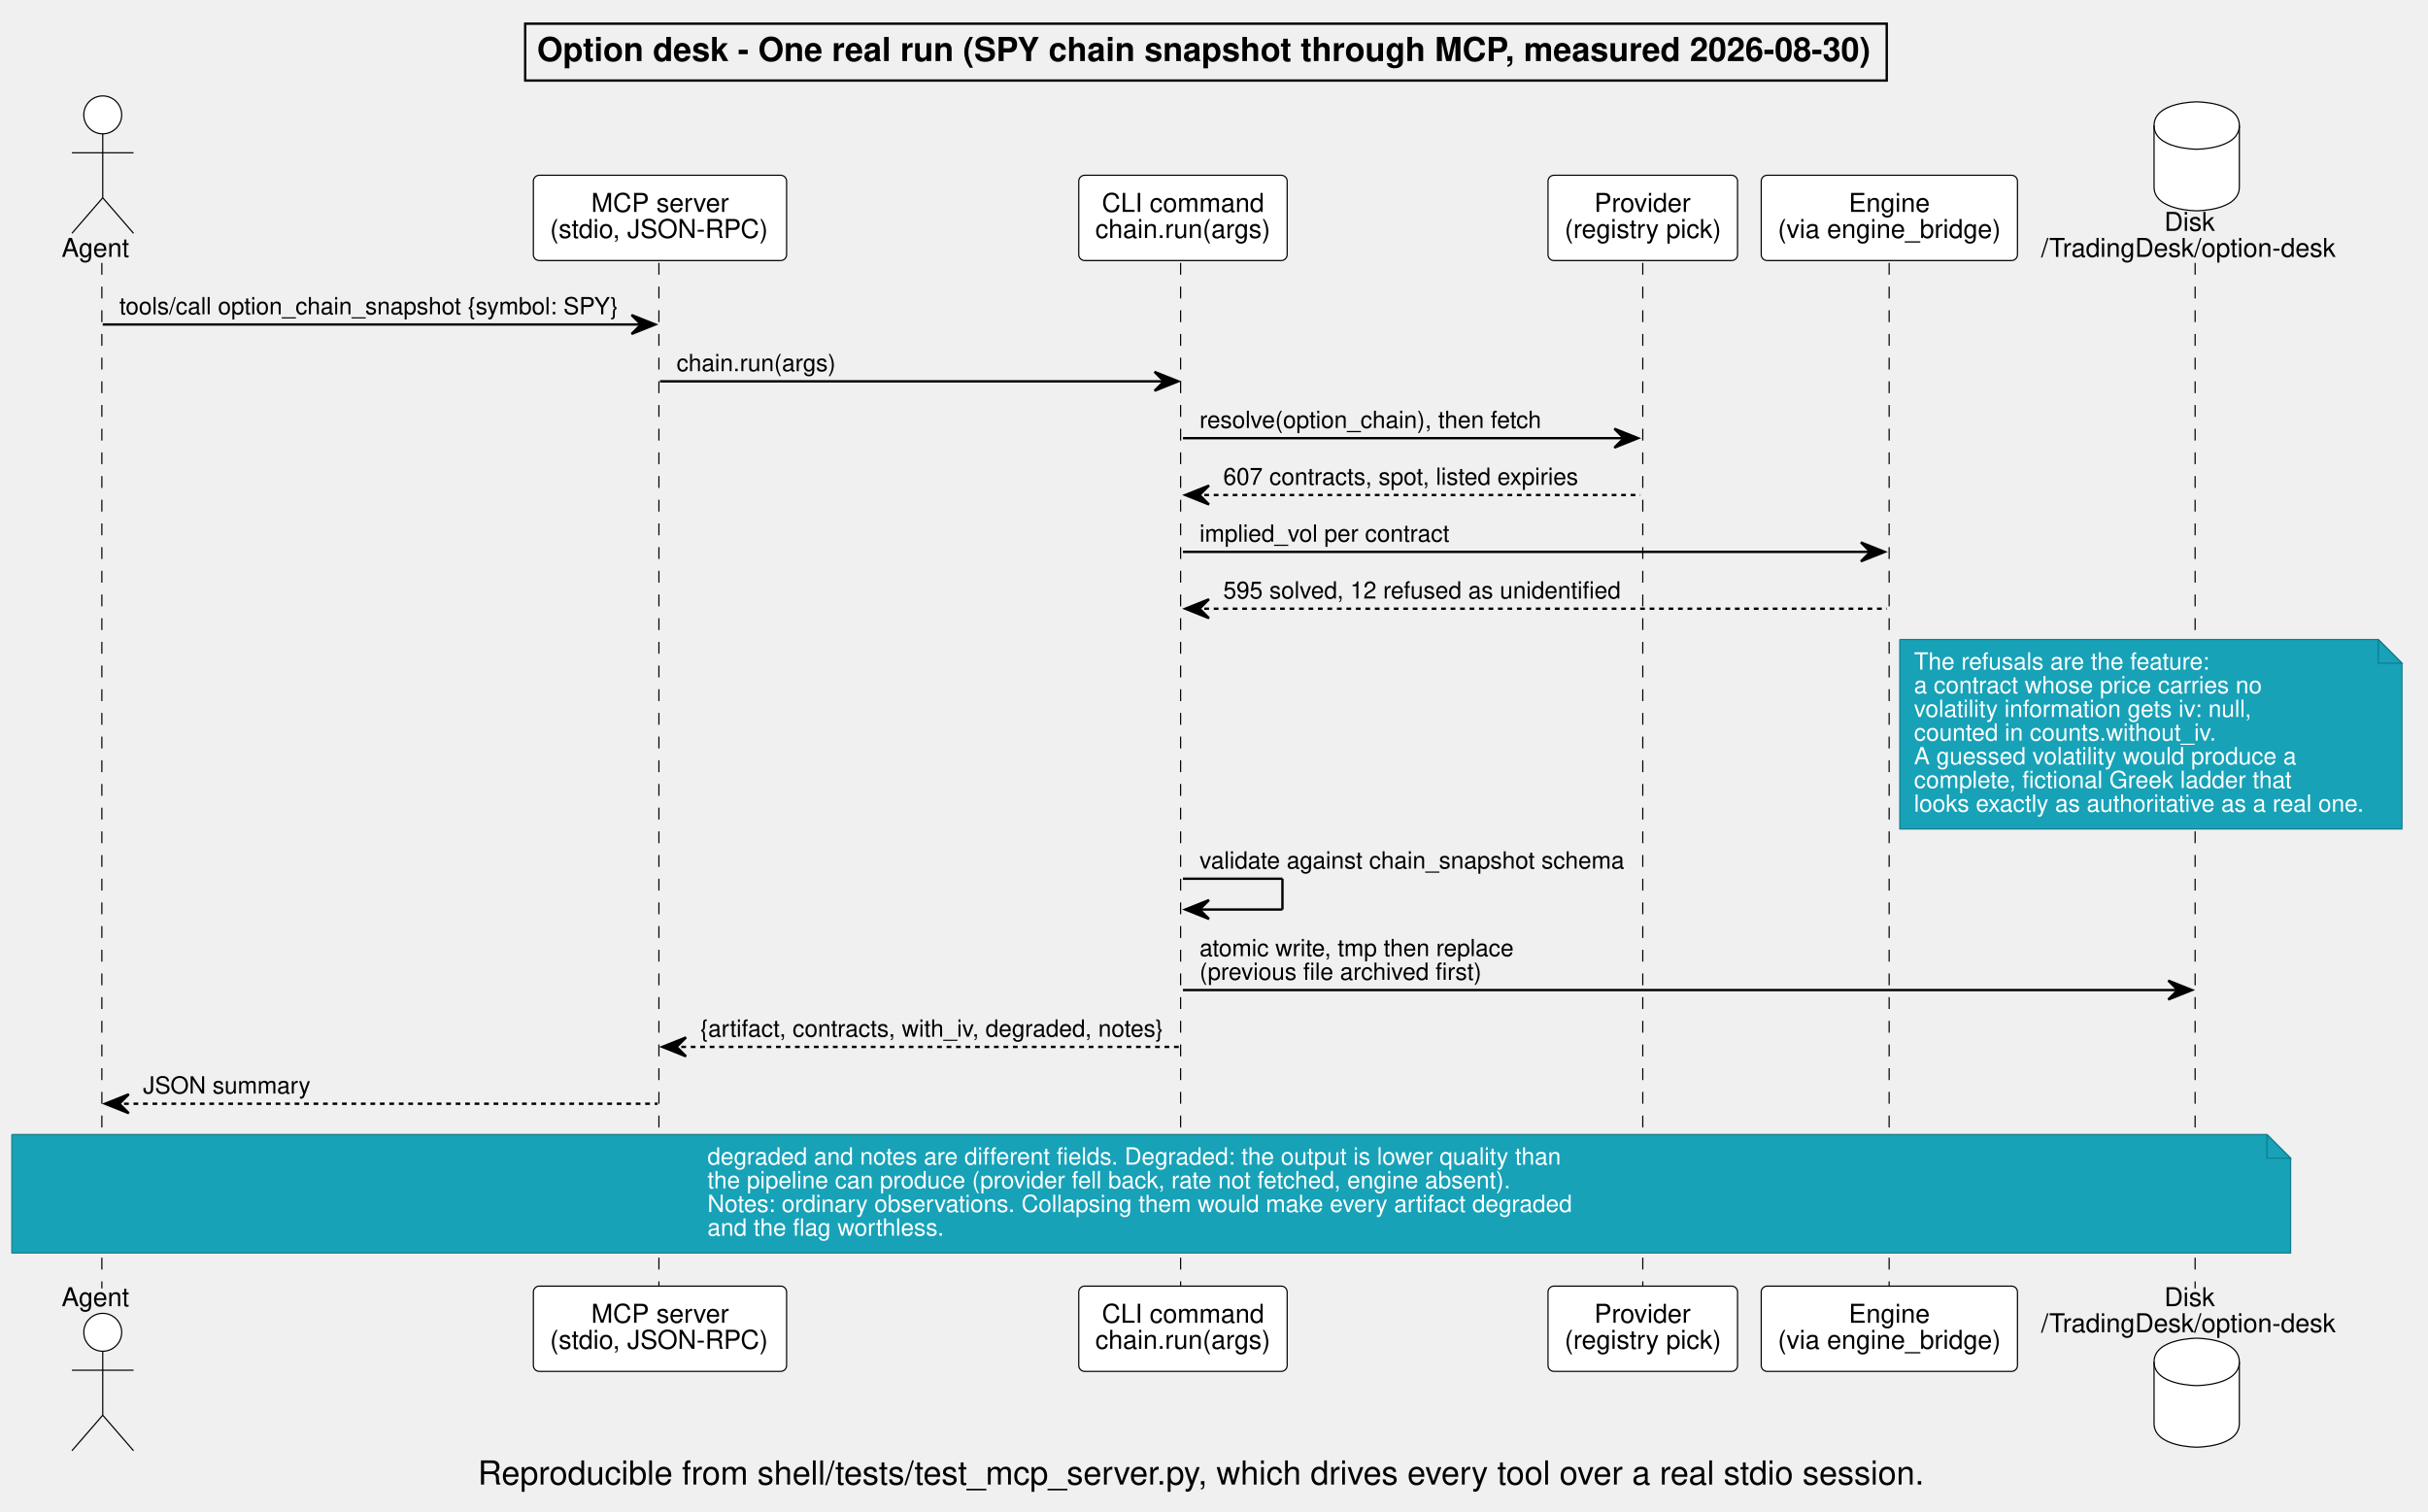
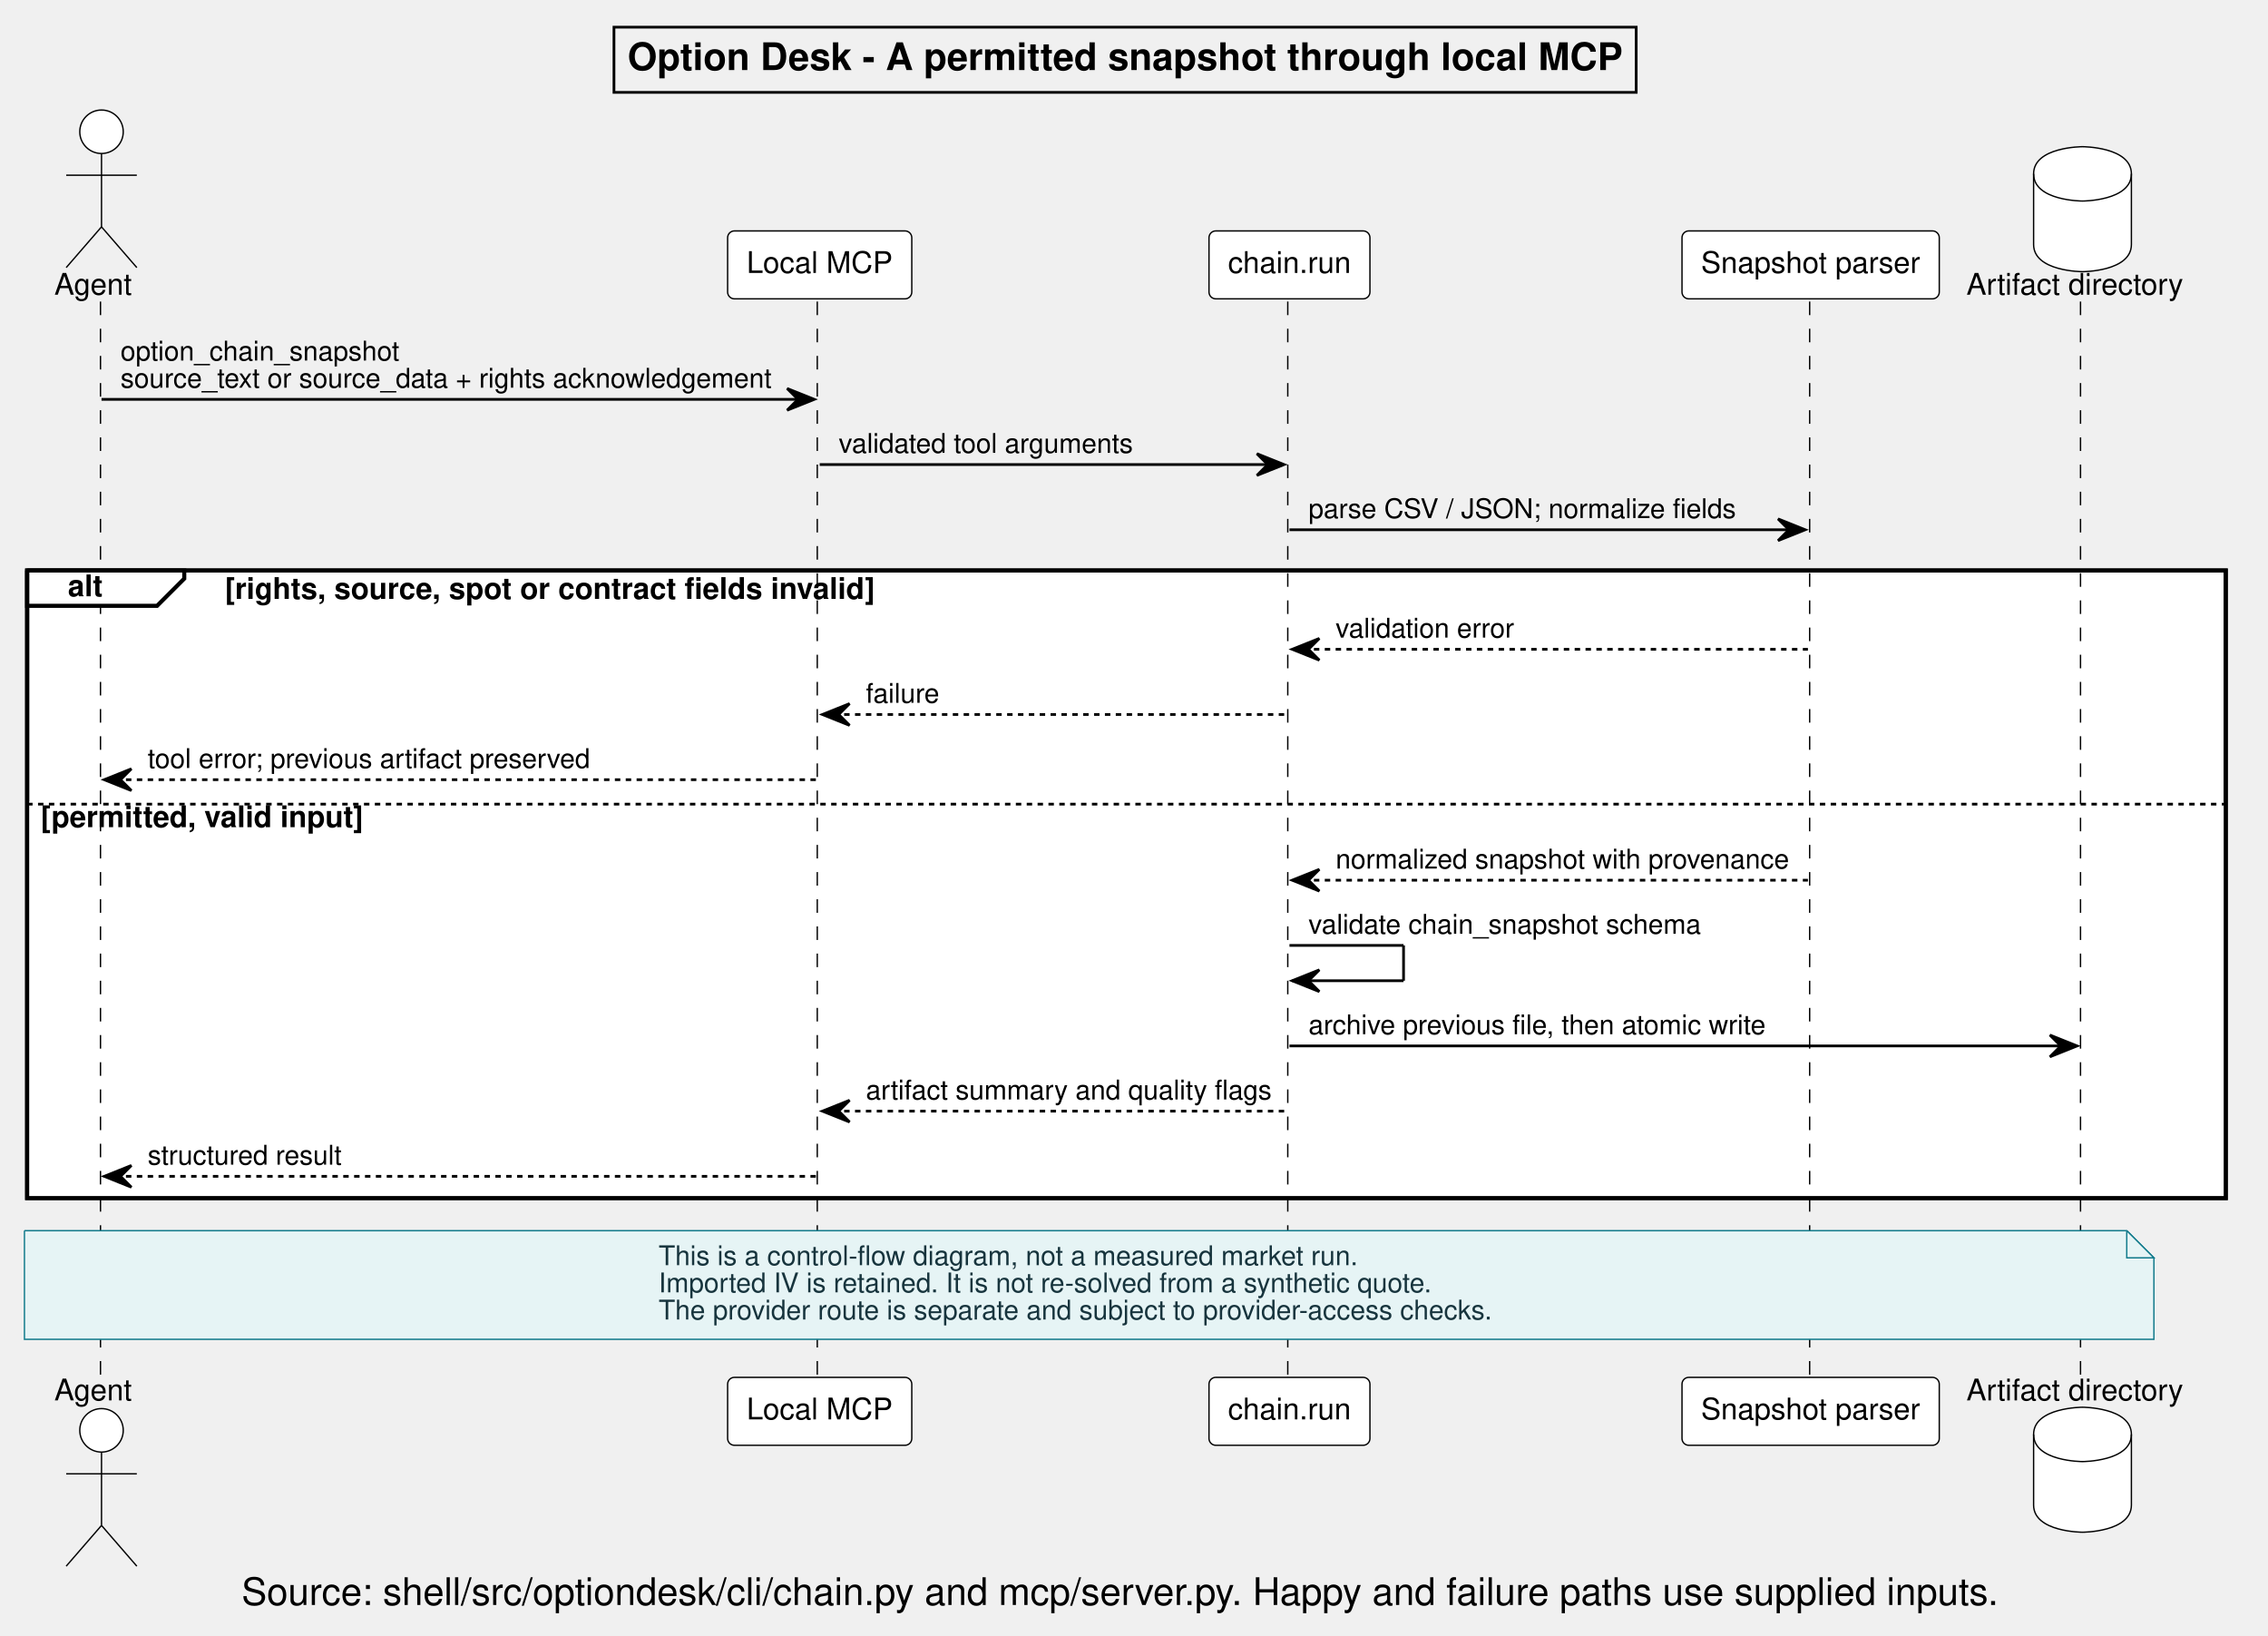
- <svg xmlns="http://www.w3.org/2000/svg" contentStyleType="text/css" data-diagram-type="SEQUENCE" height="638px" preserveAspectRatio="none" style="width:1025px;height:638px;background:#FFFFFF;" version="1.1" viewBox="0 0 1025 638" width="1025px" zoomAndPan="magnify">
+ <svg xmlns="http://www.w3.org/2000/svg" contentStyleType="text/css" data-diagram-type="SEQUENCE" height="602px" preserveAspectRatio="none" style="width:835px;height:602px;background:#FFFFFF;" version="1.1" viewBox="0 0 835 602" width="835px" zoomAndPan="magnify">
  <defs />
  <g>
    <g class="title" data-source-line="2">
-       <rect fill="none" height="24" style="stroke:#000000;stroke-width:1;" width="574.792" x="221.712" y="10" />
-       <text fill="#000000" font-family="Helvetica" font-size="14" font-weight="700" lengthAdjust="spacing" textLength="564.792" x="226.712" y="25.78">Option desk - One real run (SPY chain snapshot through MCP, measured 2026-08-30)</text>
+       <rect fill="none" height="24" style="stroke:#000000;stroke-width:1;" width="376.352" x="226.043" y="10" />
+       <text fill="#000000" font-family="Helvetica" font-size="14" font-weight="700" lengthAdjust="spacing" textLength="366.352" x="231.043" y="25.78">Option Desk - A permitted snapshot through local MCP</text>
    </g>
+     <rect fill="#FFFFFF" height="231" style="stroke:#000000;stroke-width:1.5;" width="809.438" x="10" y="210" />
+     <rect fill="#FFFFFF" height="146" style="stroke:none;stroke-width:1;" width="809.438" x="10" y="295" />
    <g class="participant-lifeline" data-entity-uid="part1" data-qualified-name="A" data-source-line="4" id="part1-lifeline">
      <g>
-         <rect fill="#000000" fill-opacity="0" height="433" width="8" x="39.373" y="111" />
-         <line style="stroke:#000000;stroke-width:0.5;stroke-dasharray:5,5;" x1="43" x2="43" y1="111" y2="544" />
+         <rect fill="#000000" fill-opacity="0" height="397" width="8" x="33.373" y="111" />
+         <line style="stroke:#000000;stroke-width:0.5;stroke-dasharray:5,5;" x1="37" x2="37" y1="111" y2="508" />
      </g>
    </g>
    <g class="participant-lifeline" data-entity-uid="part2" data-qualified-name="M" data-source-line="5" id="part2-lifeline">
      <g>
-         <rect fill="#000000" fill-opacity="0" height="433" width="8" x="274.618" y="111" />
-         <line style="stroke:#000000;stroke-width:0.5;stroke-dasharray:5,5;" x1="278.169" x2="278.169" y1="111" y2="544" />
+         <rect fill="#000000" fill-opacity="0" height="397" width="8" x="297.788" y="111" />
+         <line style="stroke:#000000;stroke-width:0.5;stroke-dasharray:5,5;" x1="300.89" x2="300.89" y1="111" y2="508" />
      </g>
    </g>
    <g class="participant-lifeline" data-entity-uid="part3" data-qualified-name="C" data-source-line="6" id="part3-lifeline">
      <g>
-         <rect fill="#000000" fill-opacity="0" height="433" width="8" x="495.396" y="111" />
-         <line style="stroke:#000000;stroke-width:0.5;stroke-dasharray:5,5;" x1="498.408" x2="498.408" y1="111" y2="544" />
+         <rect fill="#000000" fill-opacity="0" height="397" width="8" x="470.738" y="111" />
+         <line style="stroke:#000000;stroke-width:0.5;stroke-dasharray:5,5;" x1="474.113" x2="474.113" y1="111" y2="508" />
      </g>
    </g>
    <g class="participant-lifeline" data-entity-uid="part4" data-qualified-name="P" data-source-line="7" id="part4-lifeline">
      <g>
-         <rect fill="#000000" fill-opacity="0" height="433" width="8" x="689.513" y="111" />
-         <line style="stroke:#000000;stroke-width:0.5;stroke-dasharray:5,5;" x1="693.51" x2="693.51" y1="111" y2="544" />
+         <rect fill="#000000" fill-opacity="0" height="397" width="8" x="662.614" y="111" />
+         <line style="stroke:#000000;stroke-width:0.5;stroke-dasharray:5,5;" x1="666.256" x2="666.256" y1="111" y2="508" />
      </g>
    </g>
-     <g class="participant-lifeline" data-entity-uid="part5" data-qualified-name="E" data-source-line="8" id="part5-lifeline">
+     <g class="participant-lifeline" data-entity-uid="part5" data-qualified-name="D" data-source-line="8" id="part5-lifeline">
      <g>
-         <rect fill="#000000" fill-opacity="0" height="433" width="8" x="793.601" y="111" />
-         <line style="stroke:#000000;stroke-width:0.5;stroke-dasharray:5,5;" x1="797.515" x2="797.515" y1="111" y2="544" />
-       </g>
-     </g>
-     <g class="participant-lifeline" data-entity-uid="part6" data-qualified-name="D" data-source-line="9" id="part6-lifeline">
-       <g>
-         <rect fill="#000000" fill-opacity="0" height="433" width="8" x="923.357" y="111" />
-         <line style="stroke:#000000;stroke-width:0.5;stroke-dasharray:5,5;" x1="926.687" x2="926.687" y1="111" y2="544" />
+         <rect fill="#000000" fill-opacity="0" height="397" width="8" x="762.705" y="111" />
+         <line style="stroke:#000000;stroke-width:0.5;stroke-dasharray:5,5;" x1="765.973" x2="765.973" y1="111" y2="508" />
      </g>
    </g>
    <g class="participant participant-head" data-entity-uid="part1" data-qualified-name="A" data-source-line="4" id="part1-head">
-       <text fill="#000000" font-family="Helvetica" font-size="11" lengthAdjust="spacing" textLength="28.746" x="26" y="108.47">Agent</text>
-       <ellipse cx="43.373" cy="48.5" fill="#FFFFFF" rx="8" ry="8" style="stroke:#000000;stroke-width:0.5;" />
-       <path d="M43.373,56.5 L43.373,83.5 M30.373,64.5 L56.373,64.5 M43.373,83.5 L30.373,98.5 M43.373,83.5 L56.373,98.5" fill="none" style="stroke:#000000;stroke-width:0.5;" />
+       <text fill="#000000" font-family="Helvetica" font-size="11" lengthAdjust="spacing" textLength="28.746" x="20" y="108.47">Agent</text>
+       <ellipse cx="37.373" cy="48.5" fill="#FFFFFF" rx="8" ry="8" style="stroke:#000000;stroke-width:0.5;" />
+       <path d="M37.373,56.5 L37.373,83.5 M24.373,64.5 L50.373,64.5 M37.373,83.5 L24.373,98.5 M37.373,83.5 L50.373,98.5" fill="none" style="stroke:#000000;stroke-width:0.5;" />
    </g>
    <g class="participant participant-tail" data-entity-uid="part1" data-qualified-name="A" data-source-line="4" id="part1-tail">
-       <text fill="#000000" font-family="Helvetica" font-size="11" lengthAdjust="spacing" textLength="28.746" x="26" y="551.47">Agent</text>
-       <ellipse cx="43.373" cy="562.5" fill="#FFFFFF" rx="8" ry="8" style="stroke:#000000;stroke-width:0.5;" />
-       <path d="M43.373,570.5 L43.373,597.5 M30.373,578.5 L56.373,578.5 M43.373,597.5 L30.373,612.5 M43.373,597.5 L56.373,612.5" fill="none" style="stroke:#000000;stroke-width:0.5;" />
+       <text fill="#000000" font-family="Helvetica" font-size="11" lengthAdjust="spacing" textLength="28.746" x="20" y="515.47">Agent</text>
+       <ellipse cx="37.373" cy="526.5" fill="#FFFFFF" rx="8" ry="8" style="stroke:#000000;stroke-width:0.5;" />
+       <path d="M37.373,534.5 L37.373,561.5 M24.373,542.5 L50.373,542.5 M37.373,561.5 L24.373,576.5 M37.373,561.5 L50.373,576.5" fill="none" style="stroke:#000000;stroke-width:0.5;" />
    </g>
    <g class="participant participant-head" data-entity-uid="part2" data-qualified-name="M" data-source-line="5" id="part2-head">
-       <rect fill="#FFFFFF" height="36" rx="2.5" ry="2.5" style="stroke:#000000;stroke-width:0.5;" width="106.898" x="225.169" y="74" />
-       <text fill="#000000" font-family="Helvetica" font-size="11" lengthAdjust="spacing" textLength="58.062" x="249.587" y="89.47">MCP server</text>
-       <text fill="#000000" font-family="Helvetica" font-size="11" lengthAdjust="spacing" textLength="92.898" x="232.169" y="100.47">(stdio, JSON-RPC)</text>
+       <rect fill="#FFFFFF" height="25" rx="2.5" ry="2.5" style="stroke:#000000;stroke-width:0.5;" width="67.797" x="267.89" y="85" />
+       <text fill="#000000" font-family="Helvetica" font-size="11" lengthAdjust="spacing" textLength="53.797" x="274.89" y="100.47">Local MCP</text>
    </g>
    <g class="participant participant-tail" data-entity-uid="part2" data-qualified-name="M" data-source-line="5" id="part2-tail">
-       <rect fill="#FFFFFF" height="36" rx="2.5" ry="2.5" style="stroke:#000000;stroke-width:0.5;" width="106.898" x="225.169" y="543" />
-       <text fill="#000000" font-family="Helvetica" font-size="11" lengthAdjust="spacing" textLength="58.062" x="249.587" y="558.47">MCP server</text>
-       <text fill="#000000" font-family="Helvetica" font-size="11" lengthAdjust="spacing" textLength="92.898" x="232.169" y="569.47">(stdio, JSON-RPC)</text>
+       <rect fill="#FFFFFF" height="25" rx="2.5" ry="2.5" style="stroke:#000000;stroke-width:0.5;" width="67.797" x="267.89" y="507" />
+       <text fill="#000000" font-family="Helvetica" font-size="11" lengthAdjust="spacing" textLength="53.797" x="274.89" y="522.47">Local MCP</text>
    </g>
    <g class="participant participant-head" data-entity-uid="part3" data-qualified-name="C" data-source-line="6" id="part3-head">
-       <rect fill="#FFFFFF" height="36" rx="2.5" ry="2.5" style="stroke:#000000;stroke-width:0.5;" width="87.976" x="455.408" y="74" />
-       <text fill="#000000" font-family="Helvetica" font-size="11" lengthAdjust="spacing" textLength="68.471" x="465.16" y="89.47">CLI command</text>
-       <text fill="#000000" font-family="Helvetica" font-size="11" lengthAdjust="spacing" textLength="73.976" x="462.408" y="100.47">chain.run(args)</text>
+       <rect fill="#FFFFFF" height="25" rx="2.5" ry="2.5" style="stroke:#000000;stroke-width:0.5;" width="59.252" x="445.113" y="85" />
+       <text fill="#000000" font-family="Helvetica" font-size="11" lengthAdjust="spacing" textLength="45.252" x="452.113" y="100.47">chain.run</text>
    </g>
    <g class="participant participant-tail" data-entity-uid="part3" data-qualified-name="C" data-source-line="6" id="part3-tail">
-       <rect fill="#FFFFFF" height="36" rx="2.5" ry="2.5" style="stroke:#000000;stroke-width:0.5;" width="87.976" x="455.408" y="543" />
-       <text fill="#000000" font-family="Helvetica" font-size="11" lengthAdjust="spacing" textLength="68.471" x="465.16" y="558.47">CLI command</text>
-       <text fill="#000000" font-family="Helvetica" font-size="11" lengthAdjust="spacing" textLength="73.976" x="462.408" y="569.47">chain.run(args)</text>
+       <rect fill="#FFFFFF" height="25" rx="2.5" ry="2.5" style="stroke:#000000;stroke-width:0.5;" width="59.252" x="445.113" y="507" />
+       <text fill="#000000" font-family="Helvetica" font-size="11" lengthAdjust="spacing" textLength="45.252" x="452.113" y="522.47">chain.run</text>
    </g>
    <g class="participant participant-head" data-entity-uid="part4" data-qualified-name="P" data-source-line="7" id="part4-head">
-       <rect fill="#FFFFFF" height="36" rx="2.5" ry="2.5" style="stroke:#000000;stroke-width:0.5;" width="80.005" x="653.51" y="74" />
-       <text fill="#000000" font-family="Helvetica" font-size="11" lengthAdjust="spacing" textLength="40.96" x="673.033" y="89.47">Provider</text>
-       <text fill="#000000" font-family="Helvetica" font-size="11" lengthAdjust="spacing" textLength="66.005" x="660.51" y="100.47">(registry pick)</text>
+       <rect fill="#FFFFFF" height="25" rx="2.5" ry="2.5" style="stroke:#000000;stroke-width:0.5;" width="94.717" x="619.256" y="85" />
+       <text fill="#000000" font-family="Helvetica" font-size="11" lengthAdjust="spacing" textLength="80.717" x="626.256" y="100.47">Snapshot parser</text>
    </g>
    <g class="participant participant-tail" data-entity-uid="part4" data-qualified-name="P" data-source-line="7" id="part4-tail">
-       <rect fill="#FFFFFF" height="36" rx="2.5" ry="2.5" style="stroke:#000000;stroke-width:0.5;" width="80.005" x="653.51" y="543" />
-       <text fill="#000000" font-family="Helvetica" font-size="11" lengthAdjust="spacing" textLength="40.96" x="673.033" y="558.47">Provider</text>
-       <text fill="#000000" font-family="Helvetica" font-size="11" lengthAdjust="spacing" textLength="66.005" x="660.51" y="569.47">(registry pick)</text>
+       <rect fill="#FFFFFF" height="25" rx="2.5" ry="2.5" style="stroke:#000000;stroke-width:0.5;" width="94.717" x="619.256" y="507" />
+       <text fill="#000000" font-family="Helvetica" font-size="11" lengthAdjust="spacing" textLength="80.717" x="626.256" y="522.47">Snapshot parser</text>
    </g>
-     <g class="participant participant-head" data-entity-uid="part5" data-qualified-name="E" data-source-line="8" id="part5-head">
-       <rect fill="#FFFFFF" height="36" rx="2.5" ry="2.5" style="stroke:#000000;stroke-width:0.5;" width="108.171" x="743.515" y="74" />
-       <text fill="#000000" font-family="Helvetica" font-size="11" lengthAdjust="spacing" textLength="34.252" x="780.475" y="89.47">Engine</text>
-       <text fill="#000000" font-family="Helvetica" font-size="11" lengthAdjust="spacing" textLength="94.171" x="750.515" y="100.47">(via engine_bridge)</text>
+     <g class="participant participant-head" data-entity-uid="part5" data-qualified-name="D" data-source-line="8" id="part5-head">
+       <text fill="#000000" font-family="Helvetica" font-size="11" lengthAdjust="spacing" textLength="79.465" x="723.973" y="108.47">Artifact directory</text>
+       <path d="M748.705,64 C748.705,54 766.705,54 766.705,54 C766.705,54 784.705,54 784.705,64 L784.705,90 C784.705,100 766.705,100 766.705,100 C766.705,100 748.705,100 748.705,90 L748.705,64" fill="#FFFFFF" style="stroke:#000000;stroke-width:0.5;" />
+       <path d="M748.705,64 C748.705,74 766.705,74 766.705,74 C766.705,74 784.705,74 784.705,64" fill="none" style="stroke:#000000;stroke-width:0.5;" />
    </g>
-     <g class="participant participant-tail" data-entity-uid="part5" data-qualified-name="E" data-source-line="8" id="part5-tail">
-       <rect fill="#FFFFFF" height="36" rx="2.5" ry="2.5" style="stroke:#000000;stroke-width:0.5;" width="108.171" x="743.515" y="543" />
-       <text fill="#000000" font-family="Helvetica" font-size="11" lengthAdjust="spacing" textLength="34.252" x="780.475" y="558.47">Engine</text>
-       <text fill="#000000" font-family="Helvetica" font-size="11" lengthAdjust="spacing" textLength="94.171" x="750.515" y="569.47">(via engine_bridge)</text>
+     <g class="participant participant-tail" data-entity-uid="part5" data-qualified-name="D" data-source-line="8" id="part5-tail">
+       <text fill="#000000" font-family="Helvetica" font-size="11" lengthAdjust="spacing" textLength="79.465" x="723.973" y="515.47">Artifact directory</text>
+       <path d="M748.705,528 C748.705,518 766.705,518 766.705,518 C766.705,518 784.705,518 784.705,528 L784.705,554 C784.705,564 766.705,564 766.705,564 C766.705,564 748.705,564 748.705,554 L748.705,528" fill="#FFFFFF" style="stroke:#000000;stroke-width:0.5;" />
+       <path d="M748.705,528 C748.705,538 766.705,538 766.705,538 C766.705,538 784.705,538 784.705,528" fill="none" style="stroke:#000000;stroke-width:0.5;" />
    </g>
-     <g class="participant participant-head" data-entity-uid="part6" data-qualified-name="D" data-source-line="9" id="part6-head">
-       <text fill="#000000" font-family="Helvetica" font-size="11" lengthAdjust="spacing" textLength="21.388" x="913.663" y="97.47">Disk</text>
-       <text fill="#000000" font-family="Helvetica" font-size="11" lengthAdjust="spacing" textLength="125.34" x="861.687" y="108.47">/TradingDesk/option-desk</text>
-       <path d="M909.357,53 C909.357,43 927.357,43 927.357,43 C927.357,43 945.357,43 945.357,53 L945.357,79 C945.357,89 927.357,89 927.357,89 C927.357,89 909.357,89 909.357,79 L909.357,53" fill="#FFFFFF" style="stroke:#000000;stroke-width:0.5;" />
-       <path d="M909.357,53 C909.357,63 927.357,63 927.357,63 C927.357,63 945.357,63 945.357,53" fill="none" style="stroke:#000000;stroke-width:0.5;" />
+     <g class="message" data-entity-1="part1" data-entity-2="part2" data-source-line="9" id="msg1">
+       <polygon fill="#000000" points="289.788,143,299.788,147,289.788,151,293.788,147" style="stroke:#000000;stroke-width:1;" />
+       <line style="stroke:#000000;stroke-width:1;" x1="37.373" x2="295.788" y1="147" y2="147" />
+       <text fill="#000000" font-family="Helvetica" font-size="10" lengthAdjust="spacing" textLength="102.861" x="44.373" y="132.7">option_chain_snapshot</text>
+       <text fill="#000000" font-family="Helvetica" font-size="10" lengthAdjust="spacing" textLength="240.415" x="44.373" y="142.7">source_text or source_data + rights acknowledgement</text>
    </g>
-     <g class="participant participant-tail" data-entity-uid="part6" data-qualified-name="D" data-source-line="9" id="part6-tail">
-       <text fill="#000000" font-family="Helvetica" font-size="11" lengthAdjust="spacing" textLength="21.388" x="913.663" y="551.47">Disk</text>
-       <text fill="#000000" font-family="Helvetica" font-size="11" lengthAdjust="spacing" textLength="125.34" x="861.687" y="562.47">/TradingDesk/option-desk</text>
-       <path d="M909.357,575 C909.357,565 927.357,565 927.357,565 C927.357,565 945.357,565 945.357,575 L945.357,601 C945.357,611 927.357,611 927.357,611 C927.357,611 909.357,611 909.357,601 L909.357,575" fill="#FFFFFF" style="stroke:#000000;stroke-width:0.5;" />
-       <path d="M909.357,575 C909.357,585 927.357,585 927.357,585 C927.357,585 945.357,585 945.357,575" fill="none" style="stroke:#000000;stroke-width:0.5;" />
+     <g class="message" data-entity-1="part2" data-entity-2="part3" data-source-line="10" id="msg2">
+       <polygon fill="#000000" points="462.738,167,472.738,171,462.738,175,466.738,171" style="stroke:#000000;stroke-width:1;" />
+       <line style="stroke:#000000;stroke-width:1;" x1="301.788" x2="468.738" y1="171" y2="171" />
+       <text fill="#000000" font-family="Helvetica" font-size="10" lengthAdjust="spacing" textLength="108.955" x="308.788" y="166.7">validated tool arguments</text>
    </g>
-     <g class="message" data-entity-1="part1" data-entity-2="part2" data-source-line="11" id="msg1">
-       <polygon fill="#000000" points="266.618,133,276.618,137,266.618,141,270.618,137" style="stroke:#000000;stroke-width:1;" />
-       <line style="stroke:#000000;stroke-width:1;" x1="43.373" x2="272.618" y1="137" y2="137" />
-       <text fill="#000000" font-family="Helvetica" font-size="10" lengthAdjust="spacing" textLength="211.245" x="50.373" y="132.7">tools/call option_chain_snapshot {symbol: SPY}</text>
+     <g class="message" data-entity-1="part3" data-entity-2="part4" data-source-line="11" id="msg3">
+       <polygon fill="#000000" points="654.614,191,664.614,195,654.614,199,658.614,195" style="stroke:#000000;stroke-width:1;" />
+       <line style="stroke:#000000;stroke-width:1;" x1="474.738" x2="660.614" y1="195" y2="195" />
+       <text fill="#000000" font-family="Helvetica" font-size="10" lengthAdjust="spacing" textLength="158.389" x="481.738" y="190.7">parse CSV / JSON; normalize fields</text>
    </g>
-     <g class="message" data-entity-1="part2" data-entity-2="part3" data-source-line="12" id="msg2">
-       <polygon fill="#000000" points="487.396,157,497.396,161,487.396,165,491.396,161" style="stroke:#000000;stroke-width:1;" />
-       <line style="stroke:#000000;stroke-width:1;" x1="278.618" x2="493.396" y1="161" y2="161" />
-       <text fill="#000000" font-family="Helvetica" font-size="10" lengthAdjust="spacing" textLength="67.251" x="285.618" y="156.7">chain.run(args)</text>
+     <path d="M10,210 L67.837,210 L67.837,213 L57.837,223 L10,223 L10,210" fill="#FFFFFF" style="stroke:#000000;stroke-width:1.5;" />
+     <rect fill="none" height="231" style="stroke:#000000;stroke-width:1.5;" width="809.438" x="10" y="210" />
+     <text fill="#000000" font-family="Helvetica" font-size="11" font-weight="700" lengthAdjust="spacing" textLength="12.837" x="25" y="219.47">alt</text>
+     <text fill="#000000" font-family="Helvetica" font-size="11" font-weight="700" lengthAdjust="spacing" textLength="239.594" x="82.837" y="220.47">[rights, source, spot or contract fields invalid]</text>
+     <g class="message" data-entity-1="part4" data-entity-2="part3" data-source-line="13" id="msg4">
+       <polygon fill="#000000" points="485.738,235,475.738,239,485.738,243,481.738,239" style="stroke:#000000;stroke-width:1;" />
+       <line style="stroke:#000000;stroke-width:1;stroke-dasharray:2,2;" x1="479.738" x2="665.614" y1="239" y2="239" />
+       <text fill="#000000" font-family="Helvetica" font-size="10" lengthAdjust="spacing" textLength="66.143" x="491.738" y="234.7">validation error</text>
    </g>
-     <g class="message" data-entity-1="part3" data-entity-2="part4" data-source-line="13" id="msg3">
-       <polygon fill="#000000" points="681.513,181,691.513,185,681.513,189,685.513,185" style="stroke:#000000;stroke-width:1;" />
-       <line style="stroke:#000000;stroke-width:1;" x1="499.396" x2="687.513" y1="185" y2="185" />
-       <text fill="#000000" font-family="Helvetica" font-size="10" lengthAdjust="spacing" textLength="145.088" x="506.396" y="180.7">resolve(option_chain), then fetch</text>
+     <g class="message" data-entity-1="part3" data-entity-2="part2" data-source-line="14" id="msg5">
+       <polygon fill="#000000" points="312.788,259,302.788,263,312.788,267,308.788,263" style="stroke:#000000;stroke-width:1;" />
+       <line style="stroke:#000000;stroke-width:1;stroke-dasharray:2,2;" x1="306.788" x2="473.738" y1="263" y2="263" />
+       <text fill="#000000" font-family="Helvetica" font-size="10" lengthAdjust="spacing" textLength="27.236" x="318.788" y="258.7">failure</text>
    </g>
-     <g class="message" data-entity-1="part4" data-entity-2="part3" data-source-line="14" id="msg4">
-       <polygon fill="#000000" points="510.396,205,500.396,209,510.396,213,506.396,209" style="stroke:#000000;stroke-width:1;" />
-       <line style="stroke:#000000;stroke-width:1;stroke-dasharray:2,2;" x1="504.396" x2="692.513" y1="209" y2="209" />
-       <text fill="#000000" font-family="Helvetica" font-size="10" lengthAdjust="spacing" textLength="150.63" x="516.395" y="204.7">607 contracts, spot, listed expiries</text>
+     <g class="message" data-entity-1="part2" data-entity-2="part1" data-source-line="15" id="msg6">
+       <polygon fill="#000000" points="48.373,283,38.373,287,48.373,291,44.373,287" style="stroke:#000000;stroke-width:1;" />
+       <line style="stroke:#000000;stroke-width:1;stroke-dasharray:2,2;" x1="42.373" x2="300.788" y1="287" y2="287" />
+       <text fill="#000000" font-family="Helvetica" font-size="10" lengthAdjust="spacing" textLength="163.403" x="54.373" y="282.7">tool error; previous artifact preserved</text>
    </g>
-     <g class="message" data-entity-1="part3" data-entity-2="part5" data-source-line="15" id="msg5">
-       <polygon fill="#000000" points="785.601,229,795.601,233,785.601,237,789.601,233" style="stroke:#000000;stroke-width:1;" />
-       <line style="stroke:#000000;stroke-width:1;" x1="499.396" x2="791.601" y1="233" y2="233" />
-       <text fill="#000000" font-family="Helvetica" font-size="10" lengthAdjust="spacing" textLength="105.606" x="506.396" y="228.7">implied_vol per contract</text>
+     <line style="stroke:#000000;stroke-width:1;stroke-dasharray:2,2;" x1="10" x2="819.438" y1="296" y2="296" />
+     <text fill="#000000" font-family="Helvetica" font-size="11" font-weight="700" lengthAdjust="spacing" textLength="118.556" x="15" y="304.47">[permitted, valid input]</text>
+     <g class="message" data-entity-1="part4" data-entity-2="part3" data-source-line="17" id="msg7">
+       <polygon fill="#000000" points="485.738,320,475.738,324,485.738,328,481.738,324" style="stroke:#000000;stroke-width:1;" />
+       <line style="stroke:#000000;stroke-width:1;stroke-dasharray:2,2;" x1="479.738" x2="665.614" y1="324" y2="324" />
+       <text fill="#000000" font-family="Helvetica" font-size="10" lengthAdjust="spacing" textLength="167.876" x="491.738" y="319.7">normalized snapshot with provenance</text>
    </g>
-     <g class="message" data-entity-1="part5" data-entity-2="part3" data-source-line="16" id="msg6">
-       <polygon fill="#000000" points="510.396,253,500.396,257,510.396,261,506.396,257" style="stroke:#000000;stroke-width:1;" />
-       <line style="stroke:#000000;stroke-width:1;stroke-dasharray:2,2;" x1="504.396" x2="796.601" y1="257" y2="257" />
-       <text fill="#000000" font-family="Helvetica" font-size="10" lengthAdjust="spacing" textLength="168.452" x="516.395" y="252.7">595 solved, 12 refused as unidentified</text>
+     <g class="message" data-entity-1="part3" data-entity-2="part3" data-source-line="18" id="msg8">
+       <line style="stroke:#000000;stroke-width:1;" x1="474.738" x2="516.738" y1="348" y2="348" />
+       <line style="stroke:#000000;stroke-width:1;" x1="516.738" x2="516.738" y1="348" y2="361" />
+       <line style="stroke:#000000;stroke-width:1;" x1="475.738" x2="516.738" y1="361" y2="361" />
+       <polygon fill="#000000" points="485.738,357,475.738,361,485.738,365,481.738,361" style="stroke:#000000;stroke-width:1;" />
+       <text fill="#000000" font-family="Helvetica" font-size="10" lengthAdjust="spacing" textLength="145.093" x="481.738" y="343.7">validate chain_snapshot schema</text>
    </g>
-     <path d="M802,270 L802,350 L1014,350 L1014,280 L1004,270 L802,270" fill="#17A2B8" style="stroke:#117A8B;stroke-width:0.5;" />
-     <path d="M1004,270 L1004,280 L1014,280 L1004,270" fill="#17A2B8" style="stroke:#117A8B;stroke-width:0.5;" />
-     <text fill="#FFFFFF" font-family="Helvetica" font-size="10" lengthAdjust="spacing" textLength="125.625" x="808" y="282.7">The refusals are the feature:</text>
-     <text fill="#FFFFFF" font-family="Helvetica" font-size="10" lengthAdjust="spacing" textLength="146.733" x="808" y="292.7">a contract whose price carries no</text>
-     <text fill="#FFFFFF" font-family="Helvetica" font-size="10" lengthAdjust="spacing" textLength="143.394" x="808" y="302.7">volatility information gets iv: null,</text>
-     <text fill="#FFFFFF" font-family="Helvetica" font-size="10" lengthAdjust="spacing" textLength="128.413" x="808" y="312.7">counted in counts.without_iv.</text>
-     <text fill="#FFFFFF" font-family="Helvetica" font-size="10" lengthAdjust="spacing" textLength="161.763" x="808" y="322.7">A guessed volatility would produce a</text>
-     <text fill="#FFFFFF" font-family="Helvetica" font-size="10" lengthAdjust="spacing" textLength="160.083" x="808" y="332.7">complete, fictional Greek ladder that</text>
-     <text fill="#FFFFFF" font-family="Helvetica" font-size="10" lengthAdjust="spacing" textLength="191.216" x="808" y="342.7">looks exactly as authoritative as a real one.</text>
-     <g class="message" data-entity-1="part3" data-entity-2="part3" data-source-line="26" id="msg7">
-       <line style="stroke:#000000;stroke-width:1;" x1="499.396" x2="541.395" y1="371" y2="371" />
-       <line style="stroke:#000000;stroke-width:1;" x1="541.395" x2="541.395" y1="371" y2="384" />
-       <line style="stroke:#000000;stroke-width:1;" x1="500.396" x2="541.395" y1="384" y2="384" />
-       <polygon fill="#000000" points="510.396,380,500.396,384,510.396,388,506.396,384" style="stroke:#000000;stroke-width:1;" />
-       <text fill="#000000" font-family="Helvetica" font-size="10" lengthAdjust="spacing" textLength="180.117" x="506.396" y="366.7">validate against chain_snapshot schema</text>
+     <g class="message" data-entity-1="part3" data-entity-2="part5" data-source-line="19" id="msg9">
+       <polygon fill="#000000" points="754.705,381,764.705,385,754.705,389,758.705,385" style="stroke:#000000;stroke-width:1;" />
+       <line style="stroke:#000000;stroke-width:1;" x1="474.738" x2="760.705" y1="385" y2="385" />
+       <text fill="#000000" font-family="Helvetica" font-size="10" lengthAdjust="spacing" textLength="169.517" x="481.738" y="380.7">archive previous file, then atomic write</text>
    </g>
-     <g class="message" data-entity-1="part3" data-entity-2="part6" data-source-line="27" id="msg8">
-       <polygon fill="#000000" points="915.357,414,925.357,418,915.357,422,919.357,418" style="stroke:#000000;stroke-width:1;" />
-       <line style="stroke:#000000;stroke-width:1;" x1="499.396" x2="921.357" y1="418" y2="418" />
-       <text fill="#000000" font-family="Helvetica" font-size="10" lengthAdjust="spacing" textLength="133.389" x="506.396" y="403.7">atomic write, tmp then replace</text>
-       <text fill="#000000" font-family="Helvetica" font-size="10" lengthAdjust="spacing" textLength="119.482" x="506.396" y="413.7">(previous file archived first)</text>
+     <g class="message" data-entity-1="part3" data-entity-2="part2" data-source-line="20" id="msg10">
+       <polygon fill="#000000" points="312.788,405,302.788,409,312.788,413,308.788,409" style="stroke:#000000;stroke-width:1;" />
+       <line style="stroke:#000000;stroke-width:1;stroke-dasharray:2,2;" x1="306.788" x2="473.738" y1="409" y2="409" />
+       <text fill="#000000" font-family="Helvetica" font-size="10" lengthAdjust="spacing" textLength="148.95" x="318.788" y="404.7">artifact summary and quality flags</text>
    </g>
-     <g class="message" data-entity-1="part3" data-entity-2="part2" data-source-line="28" id="msg9">
-       <polygon fill="#000000" points="289.618,438,279.618,442,289.618,446,285.618,442" style="stroke:#000000;stroke-width:1;" />
-       <line style="stroke:#000000;stroke-width:1;stroke-dasharray:2,2;" x1="283.618" x2="498.396" y1="442" y2="442" />
-       <text fill="#000000" font-family="Helvetica" font-size="10" lengthAdjust="spacing" textLength="196.777" x="295.618" y="437.7">{artifact, contracts, with_iv, degraded, notes}</text>
+     <g class="message" data-entity-1="part2" data-entity-2="part1" data-source-line="21" id="msg11">
+       <polygon fill="#000000" points="48.373,429,38.373,433,48.373,437,44.373,433" style="stroke:#000000;stroke-width:1;" />
+       <line style="stroke:#000000;stroke-width:1;stroke-dasharray:2,2;" x1="42.373" x2="300.788" y1="433" y2="433" />
+       <text fill="#000000" font-family="Helvetica" font-size="10" lengthAdjust="spacing" textLength="71.694" x="54.373" y="428.7">structured result</text>
    </g>
-     <g class="message" data-entity-1="part2" data-entity-2="part1" data-source-line="29" id="msg10">
-       <polygon fill="#000000" points="54.373,462,44.373,466,54.373,470,50.373,466" style="stroke:#000000;stroke-width:1;" />
-       <line style="stroke:#000000;stroke-width:1;stroke-dasharray:2,2;" x1="48.373" x2="277.618" y1="466" y2="466" />
-       <text fill="#000000" font-family="Helvetica" font-size="10" lengthAdjust="spacing" textLength="70.561" x="60.373" y="461.7">JSON summary</text>
-     </g>
-     <path d="M5,479 L5,529 L967,529 L967,489 L957,479 L5,479" fill="#17A2B8" style="stroke:#117A8B;stroke-width:0.5;" />
-     <path d="M957,479 L957,489 L967,489 L957,479" fill="#17A2B8" style="stroke:#117A8B;stroke-width:0.5;" />
-     <text fill="#FFFFFF" font-family="Helvetica" font-size="10" lengthAdjust="spacing" textLength="361.348" x="298.642" y="491.7">degraded and notes are different fields. Degraded: the output is lower quality than</text>
-     <text fill="#FFFFFF" font-family="Helvetica" font-size="10" lengthAdjust="spacing" textLength="340.215" x="298.642" y="501.7">the pipeline can produce (provider fell back, rate not fetched, engine absent).</text>
-     <text fill="#FFFFFF" font-family="Helvetica" font-size="10" lengthAdjust="spacing" textLength="365.742" x="298.642" y="511.7">Notes: ordinary observations. Collapsing them would make every artifact degraded</text>
-     <text fill="#FFFFFF" font-family="Helvetica" font-size="10" lengthAdjust="spacing" textLength="100.059" x="298.642" y="521.7">and the flag worthless.</text>
-     <g class="caption" data-source-line="38">
-       <text fill="#000000" font-family="Helvetica" font-size="14" lengthAdjust="spacing" textLength="614.708" x="201.754" y="626.78">Reproducible from shell/tests/test_mcp_server.py, which drives every tool over a real stdio session.</text>
+     <path d="M9,453 L9,493 L793,493 L793,463 L783,453 L9,453" fill="#E6F4F5" style="stroke:#117A8B;stroke-width:0.5;" />
+     <path d="M783,453 L783,463 L793,463 L783,453" fill="#E6F4F5" style="stroke:#117A8B;stroke-width:0.5;" />
+     <text fill="#17343D" font-family="Helvetica" font-size="10" lengthAdjust="spacing" textLength="258.438" x="242.476" y="465.7">This is a control-flow diagram, not a measured market run.</text>
+     <text fill="#17343D" font-family="Helvetica" font-size="10" lengthAdjust="spacing" textLength="286.245" x="242.476" y="475.7">Imported IV is retained. It is not re-solved from a synthetic quote.</text>
+     <text fill="#17343D" font-family="Helvetica" font-size="10" lengthAdjust="spacing" textLength="308.486" x="242.476" y="485.7">The provider route is separate and subject to provider-access checks.</text>
+     <g class="caption" data-source-line="29">
+       <text fill="#000000" font-family="Helvetica" font-size="14" lengthAdjust="spacing" textLength="650.576" x="88.931" y="590.78">Source: shell/src/optiondesk/cli/chain.py and mcp/server.py. Happy and failure paths use supplied inputs.</text>
    </g>
  </g>
</svg>
